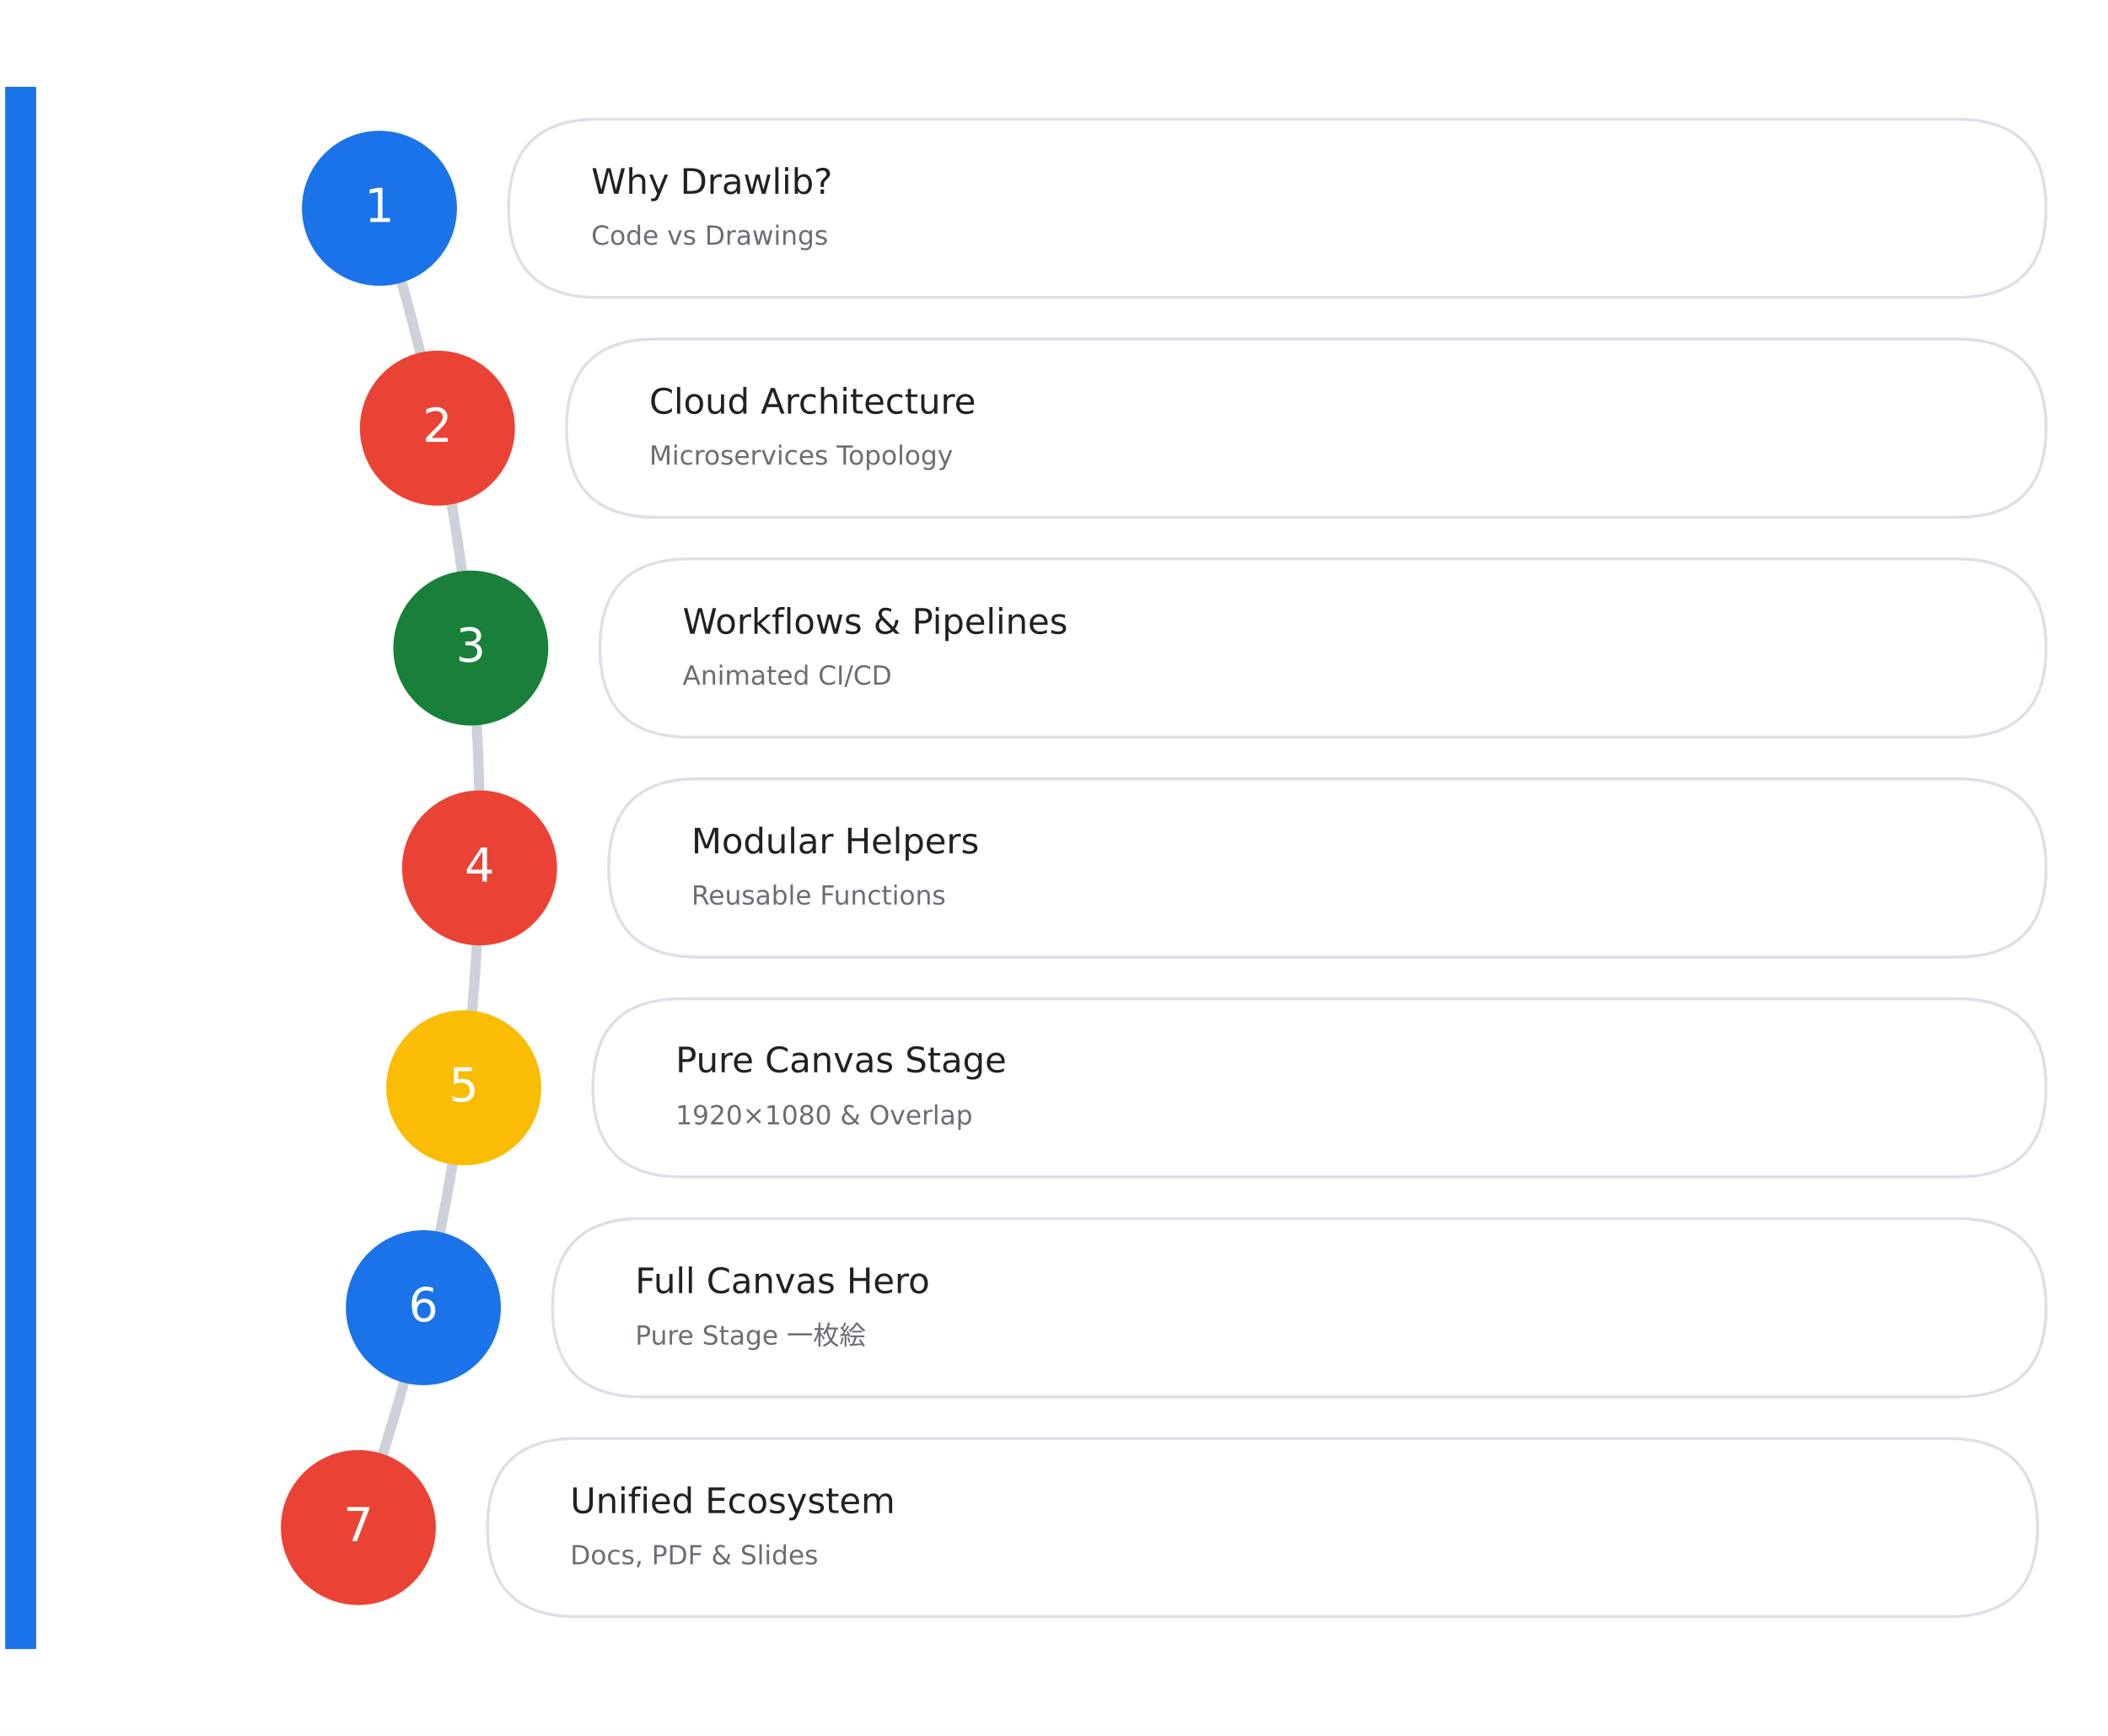
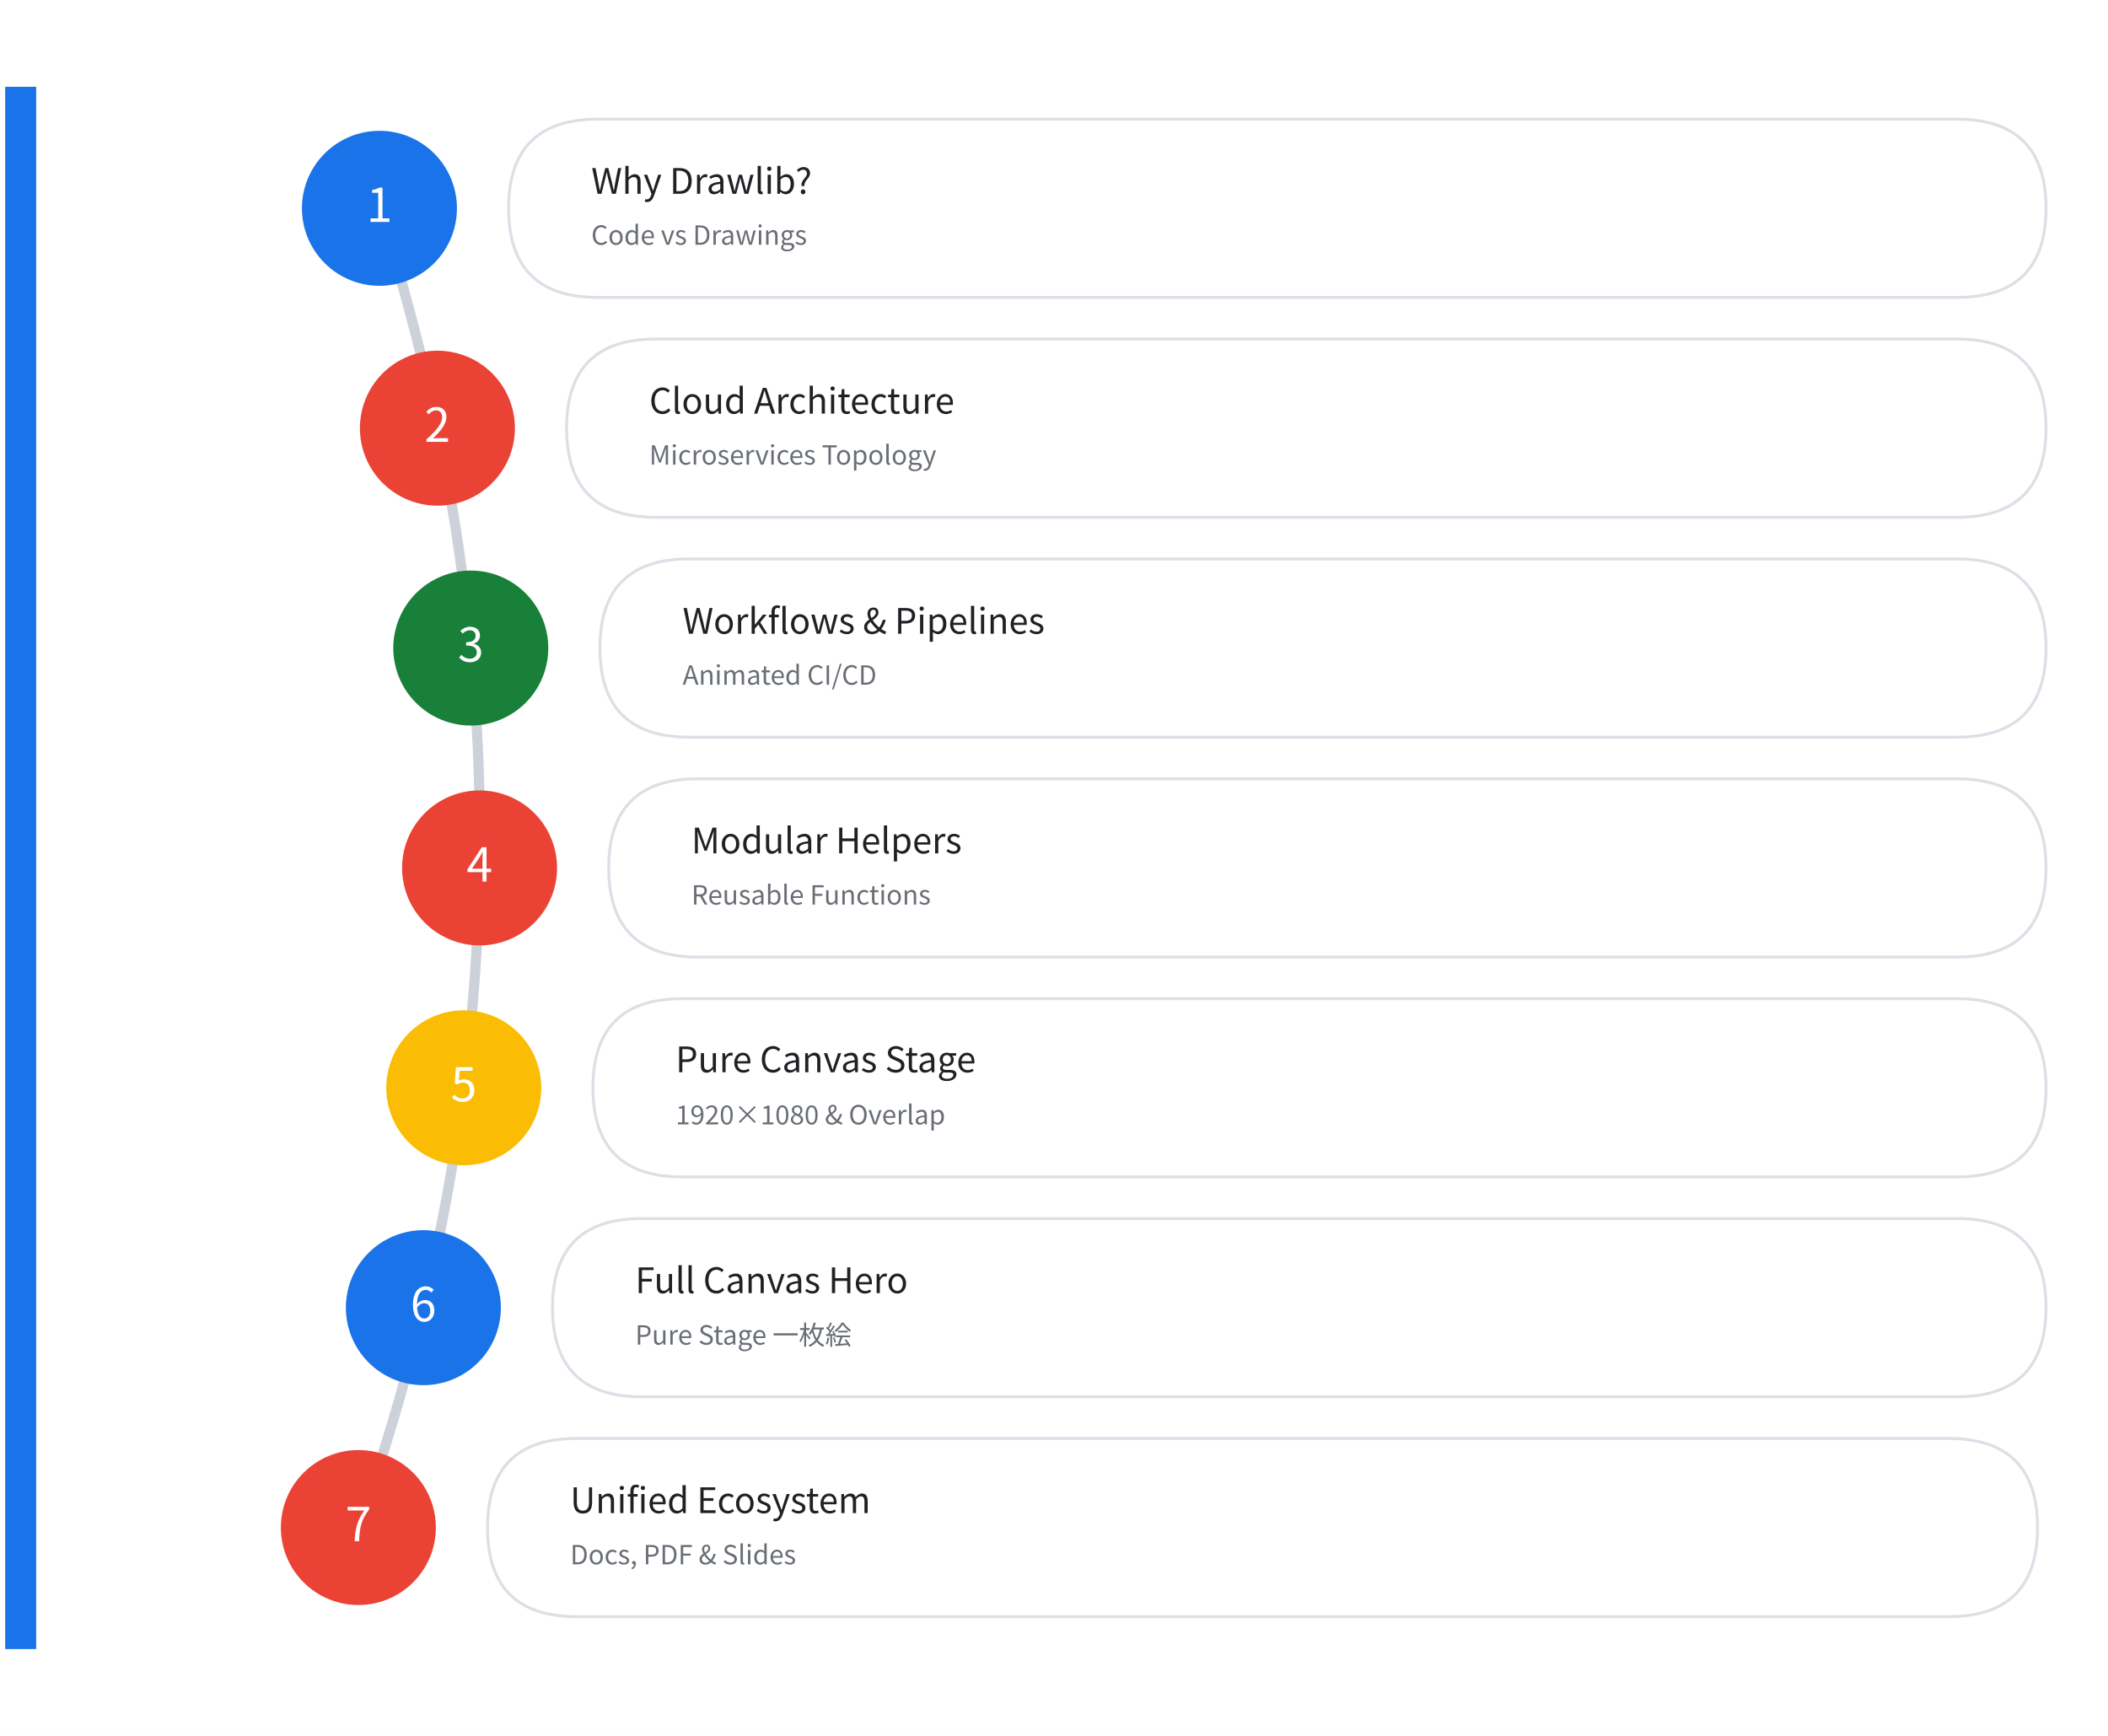
<svg xmlns="http://www.w3.org/2000/svg" width="720pt" height="592.941pt" viewBox="0 0 720 592.941" version="1.1">
  <defs>
    <style type="text/css">*{stroke-linejoin: round; stroke-linecap: butt}</style>
  </defs>
  <g id="figure_1">
    <g id="patch_1">
      <path d="M 0 592.941  L 720 592.941  L 720 0  L 0 0  z " style="fill: #ffffff" />
    </g>
    <g id="axes_1">
      <g id="patch_2">
        <path d="M 1.765 563.294  L 1.765 29.647  L 12.353 29.647  L 12.353 563.294  z " clip-path="url(#p3536581731)" style="fill: #1a73e8" />
      </g>
      <g id="patch_3">
        <path d="M 129.6 71.153  Q 201.6 296.471 122.4 521.788  " clip-path="url(#p3536581731)" style="fill: none; stroke: #cdd2da; stroke-width: 3.5; stroke-linecap: round" />
      </g>
      <g id="patch_4">
        <path d="M 129.6 97.624  C 136.62 97.624 143.354 94.834 148.318 89.87  C 153.281 84.907 156.071 78.173 156.071 71.153  C 156.071 64.133 153.281 57.399 148.318 52.435  C 143.354 47.471 136.62 44.682 129.6 44.682  C 122.58 44.682 115.846 47.471 110.882 52.435  C 105.919 57.399 103.129 64.133 103.129 71.153  C 103.129 78.173 105.919 84.907 110.882 89.87  C 115.846 94.834 122.58 97.624 129.6 97.624  z " clip-path="url(#p3536581731)" style="fill: #1a73e8" />
      </g>
      <g id="text_1">
        <g clip-path="url(#p3536581731)">
-           <text style="font-size: 16px; font-family: 'DejaVu Sans', 'Bitstream Vera Sans', 'Computer Modern Sans Serif', 'Lucida Grande', 'Verdana', 'Geneva', 'Lucid', 'Arial', 'Helvetica', 'Avant Garde', sans-serif; text-anchor: middle; fill: #ffffff" x="129.6" y="75.817" transform="rotate(-0 129.6 75.81669)">1</text>
+           <text style="font-size: 16px; font-family: 'drawlib-cjk-japanese-noto-sans-bold', 'Noto Sans CJK JP'; text-anchor: middle; fill: #ffffff" x="129.6" y="75.817" transform="rotate(-0 129.6 75.81669)">1</text>
        </g>
      </g>
      <g id="patch_5">
        <path d="M 173.718 71.153  L 173.718 71.153  Q 173.718 40.712 204.159 40.712  L 668.382 40.712  Q 698.824 40.712 698.824 71.153  L 698.824 71.153  Q 698.824 101.594 668.382 101.594  L 204.159 101.594  Q 173.718 101.594 173.718 71.153  z " clip-path="url(#p3536581731)" style="fill: #ffffff; stroke: #dce0e6; stroke-linejoin: miter" />
      </g>
      <g id="text_2">
        <g clip-path="url(#p3536581731)">
-           <text style="font-size: 12px; font-family: 'DejaVu Sans', 'Bitstream Vera Sans', 'Computer Modern Sans Serif', 'Lucida Grande', 'Verdana', 'Geneva', 'Lucid', 'Arial', 'Helvetica', 'Avant Garde', sans-serif; text-anchor: start; fill: #202124" x="201.953" y="66.204" transform="rotate(-0 201.9529 66.2036)">Why Drawlib?</text>
+           <text style="font-size: 12px; font-family: 'drawlib-cjk-japanese-noto-sans-bold', 'Noto Sans CJK JP'; text-anchor: start; fill: #202124" x="201.953" y="66.204" transform="rotate(-0 201.9529 66.2036)">Why Drawlib?</text>
        </g>
      </g>
      <g id="text_3">
        <g clip-path="url(#p3536581731)">
-           <text style="font-size: 9px; font-family: 'DejaVu Sans', 'Bitstream Vera Sans', 'Computer Modern Sans Serif', 'Lucida Grande', 'Verdana', 'Geneva', 'Lucid', 'Arial', 'Helvetica', 'Avant Garde', sans-serif; text-anchor: start; fill: #696e76" x="201.953" y="83.591" transform="rotate(-0 201.9529 83.59115)">Code vs Drawings</text>
+           <text style="font-size: 9px; font-family: 'drawlib-cjk-japanese-noto-sans-bold', 'Noto Sans CJK JP'; text-anchor: start; fill: #696e76" x="201.953" y="83.591" transform="rotate(-0 201.9529 83.59115)">Code vs Drawings</text>
        </g>
      </g>
      <g id="patch_6">
        <path d="M 149.4 172.729  C 156.42 172.729 163.154 169.94 168.118 164.976  C 173.081 160.012 175.871 153.279 175.871 146.259  C 175.871 139.239 173.081 132.505 168.118 127.541  C 163.154 122.577 156.42 119.788 149.4 119.788  C 142.38 119.788 135.646 122.577 130.682 127.541  C 125.719 132.505 122.929 139.239 122.929 146.259  C 122.929 153.279 125.719 160.012 130.682 164.976  C 135.646 169.94 142.38 172.729 149.4 172.729  z " clip-path="url(#p3536581731)" style="fill: #ea4335" />
      </g>
      <g id="text_4">
        <g clip-path="url(#p3536581731)">
-           <text style="font-size: 16px; font-family: 'DejaVu Sans', 'Bitstream Vera Sans', 'Computer Modern Sans Serif', 'Lucida Grande', 'Verdana', 'Geneva', 'Lucid', 'Arial', 'Helvetica', 'Avant Garde', sans-serif; text-anchor: middle; fill: #ffffff" x="149.4" y="150.923" transform="rotate(-0 149.4 150.9226)">2</text>
+           <text style="font-size: 16px; font-family: 'drawlib-cjk-japanese-noto-sans-bold', 'Noto Sans CJK JP'; text-anchor: middle; fill: #ffffff" x="149.4" y="150.923" transform="rotate(-0 149.4 150.9226)">2</text>
        </g>
      </g>
      <g id="patch_7">
        <path d="M 193.518 146.259  L 193.518 146.259  Q 193.518 115.818 223.959 115.818  L 668.382 115.818  Q 698.824 115.818 698.824 146.259  L 698.824 146.259  Q 698.824 176.7 668.382 176.7  L 223.959 176.7  Q 193.518 176.7 193.518 146.259  z " clip-path="url(#p3536581731)" style="fill: #ffffff; stroke: #dce0e6; stroke-linejoin: miter" />
      </g>
      <g id="text_5">
        <g clip-path="url(#p3536581731)">
-           <text style="font-size: 12px; font-family: 'DejaVu Sans', 'Bitstream Vera Sans', 'Computer Modern Sans Serif', 'Lucida Grande', 'Verdana', 'Geneva', 'Lucid', 'Arial', 'Helvetica', 'Avant Garde', sans-serif; text-anchor: start; fill: #202124" x="221.753" y="141.286" transform="rotate(-0 221.7529 141.286)">Cloud Architecture</text>
+           <text style="font-size: 12px; font-family: 'drawlib-cjk-japanese-noto-sans-bold', 'Noto Sans CJK JP'; text-anchor: start; fill: #202124" x="221.753" y="141.286" transform="rotate(-0 221.7529 141.286)">Cloud Architecture</text>
        </g>
      </g>
      <g id="text_6">
        <g clip-path="url(#p3536581731)">
-           <text style="font-size: 9px; font-family: 'DejaVu Sans', 'Bitstream Vera Sans', 'Computer Modern Sans Serif', 'Lucida Grande', 'Verdana', 'Geneva', 'Lucid', 'Arial', 'Helvetica', 'Avant Garde', sans-serif; text-anchor: start; fill: #696e76" x="221.753" y="158.697" transform="rotate(-0 221.7529 158.697)">Microservices Topology</text>
+           <text style="font-size: 9px; font-family: 'drawlib-cjk-japanese-noto-sans-bold', 'Noto Sans CJK JP'; text-anchor: start; fill: #696e76" x="221.753" y="158.697" transform="rotate(-0 221.7529 158.697)">Microservices Topology</text>
        </g>
      </g>
      <g id="patch_8">
        <path d="M 160.8 247.835  C 167.82 247.835 174.554 245.046 179.518 240.082  C 184.481 235.118 187.271 228.385 187.271 221.365  C 187.271 214.345 184.481 207.611 179.518 202.647  C 174.554 197.683 167.82 194.894 160.8 194.894  C 153.78 194.894 147.046 197.683 142.082 202.647  C 137.119 207.611 134.329 214.345 134.329 221.365  C 134.329 228.385 137.119 235.118 142.082 240.082  C 147.046 245.046 153.78 247.835 160.8 247.835  z " clip-path="url(#p3536581731)" style="fill: #188038" />
      </g>
      <g id="text_7">
        <g clip-path="url(#p3536581731)">
-           <text style="font-size: 16px; font-family: 'DejaVu Sans', 'Bitstream Vera Sans', 'Computer Modern Sans Serif', 'Lucida Grande', 'Verdana', 'Geneva', 'Lucid', 'Arial', 'Helvetica', 'Avant Garde', sans-serif; text-anchor: middle; fill: #ffffff" x="160.8" y="226.028" transform="rotate(-0 160.8 226.0285)">3</text>
+           <text style="font-size: 16px; font-family: 'drawlib-cjk-japanese-noto-sans-bold', 'Noto Sans CJK JP'; text-anchor: middle; fill: #ffffff" x="160.8" y="226.028" transform="rotate(-0 160.8 226.0285)">3</text>
        </g>
      </g>
      <g id="patch_9">
        <path d="M 204.918 221.365  L 204.918 221.365  Q 204.918 190.924 235.359 190.924  L 668.382 190.924  Q 698.824 190.924 698.824 221.365  L 698.824 221.365  Q 698.824 251.806 668.382 251.806  L 235.359 251.806  Q 204.918 251.806 204.918 221.365  z " clip-path="url(#p3536581731)" style="fill: #ffffff; stroke: #dce0e6; stroke-linejoin: miter" />
      </g>
      <g id="text_8">
        <g clip-path="url(#p3536581731)">
-           <text style="font-size: 12px; font-family: 'DejaVu Sans', 'Bitstream Vera Sans', 'Computer Modern Sans Serif', 'Lucida Grande', 'Verdana', 'Geneva', 'Lucid', 'Arial', 'Helvetica', 'Avant Garde', sans-serif; text-anchor: start; fill: #202124" x="233.153" y="216.476" transform="rotate(-0 233.1529 216.4763)">Workflows &amp; Pipelines</text>
+           <text style="font-size: 12px; font-family: 'drawlib-cjk-japanese-noto-sans-bold', 'Noto Sans CJK JP'; text-anchor: start; fill: #202124" x="233.153" y="216.476" transform="rotate(-0 233.1529 216.4763)">Workflows &amp; Pipelines</text>
        </g>
      </g>
      <g id="text_9">
        <g clip-path="url(#p3536581731)">
-           <text style="font-size: 9px; font-family: 'DejaVu Sans', 'Bitstream Vera Sans', 'Computer Modern Sans Serif', 'Lucida Grande', 'Verdana', 'Geneva', 'Lucid', 'Arial', 'Helvetica', 'Avant Garde', sans-serif; text-anchor: start; fill: #696e76" x="233.153" y="233.87" transform="rotate(-0 233.1529 233.8704)">Animated CI/CD</text>
+           <text style="font-size: 9px; font-family: 'drawlib-cjk-japanese-noto-sans-bold', 'Noto Sans CJK JP'; text-anchor: start; fill: #696e76" x="233.153" y="233.87" transform="rotate(-0 233.1529 233.8704)">Animated CI/CD</text>
        </g>
      </g>
      <g id="patch_10">
        <path d="M 163.8 322.941  C 170.82 322.941 177.554 320.152 182.518 315.188  C 187.481 310.224 190.271 303.491 190.271 296.471  C 190.271 289.451 187.481 282.717 182.518 277.753  C 177.554 272.789 170.82 270 163.8 270  C 156.78 270 150.046 272.789 145.082 277.753  C 140.119 282.717 137.329 289.451 137.329 296.471  C 137.329 303.491 140.119 310.224 145.082 315.188  C 150.046 320.152 156.78 322.941 163.8 322.941  z " clip-path="url(#p3536581731)" style="fill: #ea4335" />
      </g>
      <g id="text_10">
        <g clip-path="url(#p3536581731)">
-           <text style="font-size: 16px; font-family: 'DejaVu Sans', 'Bitstream Vera Sans', 'Computer Modern Sans Serif', 'Lucida Grande', 'Verdana', 'Geneva', 'Lucid', 'Arial', 'Helvetica', 'Avant Garde', sans-serif; text-anchor: middle; fill: #ffffff" x="163.8" y="301.134" transform="rotate(-0 163.8 301.1343)">4</text>
+           <text style="font-size: 16px; font-family: 'drawlib-cjk-japanese-noto-sans-bold', 'Noto Sans CJK JP'; text-anchor: middle; fill: #ffffff" x="163.8" y="301.134" transform="rotate(-0 163.8 301.1343)">4</text>
        </g>
      </g>
      <g id="patch_11">
        <path d="M 207.918 296.471  L 207.918 296.471  Q 207.918 266.029 238.359 266.029  L 668.382 266.029  Q 698.824 266.029 698.824 296.471  L 698.824 296.471  Q 698.824 326.912 668.382 326.912  L 238.359 326.912  Q 207.918 326.912 207.918 296.471  z " clip-path="url(#p3536581731)" style="fill: #ffffff; stroke: #dce0e6; stroke-linejoin: miter" />
      </g>
      <g id="text_11">
        <g clip-path="url(#p3536581731)">
-           <text style="font-size: 12px; font-family: 'DejaVu Sans', 'Bitstream Vera Sans', 'Computer Modern Sans Serif', 'Lucida Grande', 'Verdana', 'Geneva', 'Lucid', 'Arial', 'Helvetica', 'Avant Garde', sans-serif; text-anchor: start; fill: #202124" x="236.153" y="291.498" transform="rotate(-0 236.1529 291.4978)">Modular Helpers</text>
+           <text style="font-size: 12px; font-family: 'drawlib-cjk-japanese-noto-sans-bold', 'Noto Sans CJK JP'; text-anchor: start; fill: #202124" x="236.153" y="291.498" transform="rotate(-0 236.1529 291.4978)">Modular Helpers</text>
        </g>
      </g>
      <g id="text_12">
        <g clip-path="url(#p3536581731)">
-           <text style="font-size: 9px; font-family: 'DejaVu Sans', 'Bitstream Vera Sans', 'Computer Modern Sans Serif', 'Lucida Grande', 'Verdana', 'Geneva', 'Lucid', 'Arial', 'Helvetica', 'Avant Garde', sans-serif; text-anchor: start; fill: #696e76" x="236.153" y="308.976" transform="rotate(-0 236.1529 308.9763)">Reusable Functions</text>
+           <text style="font-size: 9px; font-family: 'drawlib-cjk-japanese-noto-sans-bold', 'Noto Sans CJK JP'; text-anchor: start; fill: #696e76" x="236.153" y="308.976" transform="rotate(-0 236.1529 308.9763)">Reusable Functions</text>
        </g>
      </g>
      <g id="patch_12">
        <path d="M 158.4 398.047  C 165.42 398.047 172.154 395.258 177.118 390.294  C 182.081 385.33 184.871 378.597 184.871 371.576  C 184.871 364.556 182.081 357.823 177.118 352.859  C 172.154 347.895 165.42 345.106 158.4 345.106  C 151.38 345.106 144.646 347.895 139.682 352.859  C 134.719 357.823 131.929 364.556 131.929 371.576  C 131.929 378.597 134.719 385.33 139.682 390.294  C 144.646 395.258 151.38 398.047 158.4 398.047  z " clip-path="url(#p3536581731)" style="fill: #fbbc04" />
      </g>
      <g id="text_13">
        <g clip-path="url(#p3536581731)">
-           <text style="font-size: 16px; font-family: 'DejaVu Sans', 'Bitstream Vera Sans', 'Computer Modern Sans Serif', 'Lucida Grande', 'Verdana', 'Geneva', 'Lucid', 'Arial', 'Helvetica', 'Avant Garde', sans-serif; text-anchor: middle; fill: #ffffff" x="158.4" y="376.24" transform="rotate(-0 158.4 376.2402)">5</text>
+           <text style="font-size: 16px; font-family: 'drawlib-cjk-japanese-noto-sans-bold', 'Noto Sans CJK JP'; text-anchor: middle; fill: #ffffff" x="158.4" y="376.24" transform="rotate(-0 158.4 376.2402)">5</text>
        </g>
      </g>
      <g id="patch_13">
        <path d="M 202.518 371.576  L 202.518 371.576  Q 202.518 341.135 232.959 341.135  L 668.382 341.135  Q 698.824 341.135 698.824 371.576  L 698.824 371.576  Q 698.824 402.018 668.382 402.018  L 232.959 402.018  Q 202.518 402.018 202.518 371.576  z " clip-path="url(#p3536581731)" style="fill: #ffffff; stroke: #dce0e6; stroke-linejoin: miter" />
      </g>
      <g id="text_14">
        <g clip-path="url(#p3536581731)">
-           <text style="font-size: 12px; font-family: 'DejaVu Sans', 'Bitstream Vera Sans', 'Computer Modern Sans Serif', 'Lucida Grande', 'Verdana', 'Geneva', 'Lucid', 'Arial', 'Helvetica', 'Avant Garde', sans-serif; text-anchor: start; fill: #202124" x="230.753" y="366.268" transform="rotate(-0 230.7529 366.2681)">Pure Canvas Stage</text>
+           <text style="font-size: 12px; font-family: 'drawlib-cjk-japanese-noto-sans-bold', 'Noto Sans CJK JP'; text-anchor: start; fill: #202124" x="230.753" y="366.268" transform="rotate(-0 230.7529 366.2681)">Pure Canvas Stage</text>
        </g>
      </g>
      <g id="text_15">
        <g clip-path="url(#p3536581731)">
-           <text style="font-size: 9px; font-family: 'DejaVu Sans', 'Bitstream Vera Sans', 'Computer Modern Sans Serif', 'Lucida Grande', 'Verdana', 'Geneva', 'Lucid', 'Arial', 'Helvetica', 'Avant Garde', sans-serif; text-anchor: start; fill: #696e76" x="230.753" y="384.082" transform="rotate(-0 230.7529 384.0822)">1920×1080 &amp; Overlap</text>
+           <text style="font-size: 9px; font-family: 'drawlib-cjk-japanese-noto-sans-bold', 'Noto Sans CJK JP'; text-anchor: start; fill: #696e76" x="230.753" y="384.082" transform="rotate(-0 230.7529 384.0822)">1920×1080 &amp; Overlap</text>
        </g>
      </g>
      <g id="patch_14">
        <path d="M 144.6 473.153  C 151.62 473.153 158.354 470.364 163.318 465.4  C 168.281 460.436 171.071 453.702 171.071 446.682  C 171.071 439.662 168.281 432.929 163.318 427.965  C 158.354 423.001 151.62 420.212 144.6 420.212  C 137.58 420.212 130.846 423.001 125.882 427.965  C 120.919 432.929 118.129 439.662 118.129 446.682  C 118.129 453.702 120.919 460.436 125.882 465.4  C 130.846 470.364 137.58 473.153 144.6 473.153  z " clip-path="url(#p3536581731)" style="fill: #1a73e8" />
      </g>
      <g id="text_16">
        <g clip-path="url(#p3536581731)">
-           <text style="font-size: 16px; font-family: 'DejaVu Sans', 'Bitstream Vera Sans', 'Computer Modern Sans Serif', 'Lucida Grande', 'Verdana', 'Geneva', 'Lucid', 'Arial', 'Helvetica', 'Avant Garde', sans-serif; text-anchor: middle; fill: #ffffff" x="144.6" y="451.346" transform="rotate(-0 144.6 451.3461)">6</text>
+           <text style="font-size: 16px; font-family: 'drawlib-cjk-japanese-noto-sans-bold', 'Noto Sans CJK JP'; text-anchor: middle; fill: #ffffff" x="144.6" y="451.346" transform="rotate(-0 144.6 451.3461)">6</text>
        </g>
      </g>
      <g id="patch_15">
        <path d="M 188.718 446.682  L 188.718 446.682  Q 188.718 416.241 219.159 416.241  L 668.382 416.241  Q 698.824 416.241 698.824 446.682  L 698.824 446.682  Q 698.824 477.124 668.382 477.124  L 219.159 477.124  Q 188.718 477.124 188.718 446.682  z " clip-path="url(#p3536581731)" style="fill: #ffffff; stroke: #dce0e6; stroke-linejoin: miter" />
      </g>
      <g id="text_17">
        <g clip-path="url(#p3536581731)">
-           <text style="font-size: 12px; font-family: 'DejaVu Sans', 'Bitstream Vera Sans', 'Computer Modern Sans Serif', 'Lucida Grande', 'Verdana', 'Geneva', 'Lucid', 'Arial', 'Helvetica', 'Avant Garde', sans-serif; text-anchor: start; fill: #202124" x="216.953" y="441.71" transform="rotate(-0 216.9529 441.7096)">Full Canvas Hero</text>
+           <text style="font-size: 12px; font-family: 'drawlib-cjk-japanese-noto-sans-bold', 'Noto Sans CJK JP'; text-anchor: start; fill: #202124" x="216.953" y="441.71" transform="rotate(-0 216.9529 441.7096)">Full Canvas Hero</text>
        </g>
      </g>
      <g id="text_18">
        <g clip-path="url(#p3536581731)">
-           <text style="font-size: 9px; font-family: 'DejaVu Sans', 'Bitstream Vera Sans', 'Computer Modern Sans Serif', 'Lucida Grande', 'Verdana', 'Geneva', 'Lucid', 'Arial', 'Helvetica', 'Avant Garde', sans-serif; text-anchor: start; fill: #696e76" x="216.953" y="459.301" transform="rotate(-0 216.9529 459.3006)">Pure Stage 一枚絵</text>
+           <text style="font-size: 9px; font-family: 'drawlib-cjk-japanese-noto-sans-bold', 'Noto Sans CJK JP'; text-anchor: start; fill: #696e76" x="216.953" y="459.301" transform="rotate(-0 216.9529 459.3006)">Pure Stage 一枚絵</text>
        </g>
      </g>
      <g id="patch_16">
        <path d="M 122.4 548.259  C 129.42 548.259 136.154 545.47 141.118 540.506  C 146.081 535.542 148.871 528.808 148.871 521.788  C 148.871 514.768 146.081 508.035 141.118 503.071  C 136.154 498.107 129.42 495.318 122.4 495.318  C 115.38 495.318 108.646 498.107 103.682 503.071  C 98.719 508.035 95.929 514.768 95.929 521.788  C 95.929 528.808 98.719 535.542 103.682 540.506  C 108.646 545.47 115.38 548.259 122.4 548.259  z " clip-path="url(#p3536581731)" style="fill: #ea4335" />
      </g>
      <g id="text_19">
        <g clip-path="url(#p3536581731)">
-           <text style="font-size: 16px; font-family: 'DejaVu Sans', 'Bitstream Vera Sans', 'Computer Modern Sans Serif', 'Lucida Grande', 'Verdana', 'Geneva', 'Lucid', 'Arial', 'Helvetica', 'Avant Garde', sans-serif; text-anchor: middle; fill: #ffffff" x="122.4" y="526.452" transform="rotate(-0 122.4 526.452)">7</text>
+           <text style="font-size: 16px; font-family: 'drawlib-cjk-japanese-noto-sans-bold', 'Noto Sans CJK JP'; text-anchor: middle; fill: #ffffff" x="122.4" y="526.452" transform="rotate(-0 122.4 526.452)">7</text>
        </g>
      </g>
      <g id="patch_17">
        <path d="M 166.518 521.788  L 166.518 521.788  Q 166.518 491.347 196.959 491.347  L 665.488 491.347  Q 695.929 491.347 695.929 521.788  L 695.929 521.788  Q 695.929 552.229 665.488 552.229  L 196.959 552.229  Q 166.518 552.229 166.518 521.788  z " clip-path="url(#p3536581731)" style="fill: #ffffff; stroke: #dce0e6; stroke-linejoin: miter" />
      </g>
      <g id="text_20">
        <g clip-path="url(#p3536581731)">
-           <text style="font-size: 12px; font-family: 'DejaVu Sans', 'Bitstream Vera Sans', 'Computer Modern Sans Serif', 'Lucida Grande', 'Verdana', 'Geneva', 'Lucid', 'Arial', 'Helvetica', 'Avant Garde', sans-serif; text-anchor: start; fill: #202124" x="194.753" y="516.845" transform="rotate(-0 194.7529 516.8455)">Unified Ecosystem</text>
+           <text style="font-size: 12px; font-family: 'drawlib-cjk-japanese-noto-sans-bold', 'Noto Sans CJK JP'; text-anchor: start; fill: #202124" x="194.753" y="516.845" transform="rotate(-0 194.7529 516.8455)">Unified Ecosystem</text>
        </g>
      </g>
      <g id="text_21">
        <g clip-path="url(#p3536581731)">
-           <text style="font-size: 9px; font-family: 'DejaVu Sans', 'Bitstream Vera Sans', 'Computer Modern Sans Serif', 'Lucida Grande', 'Verdana', 'Geneva', 'Lucid', 'Arial', 'Helvetica', 'Avant Garde', sans-serif; text-anchor: start; fill: #696e76" x="194.753" y="534.348" transform="rotate(-0 194.7529 534.3481)">Docs, PDF &amp; Slides</text>
+           <text style="font-size: 9px; font-family: 'drawlib-cjk-japanese-noto-sans-bold', 'Noto Sans CJK JP'; text-anchor: start; fill: #696e76" x="194.753" y="534.348" transform="rotate(-0 194.7529 534.3481)">Docs, PDF &amp; Slides</text>
        </g>
      </g>
    </g>
  </g>
  <defs>
    <clipPath id="p3536581731">
      <rect x="0" y="0" width="720" height="592.941" />
    </clipPath>
  </defs>
</svg>
